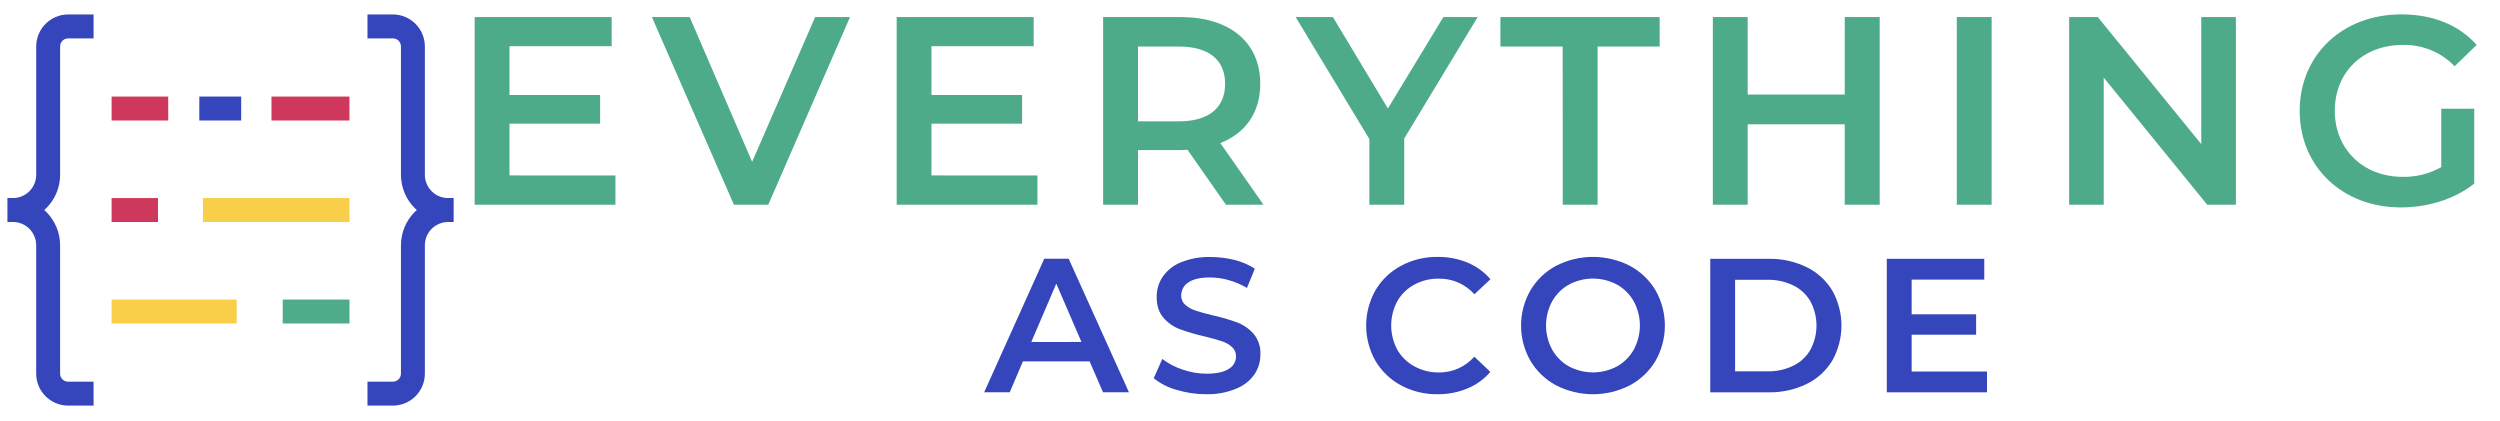
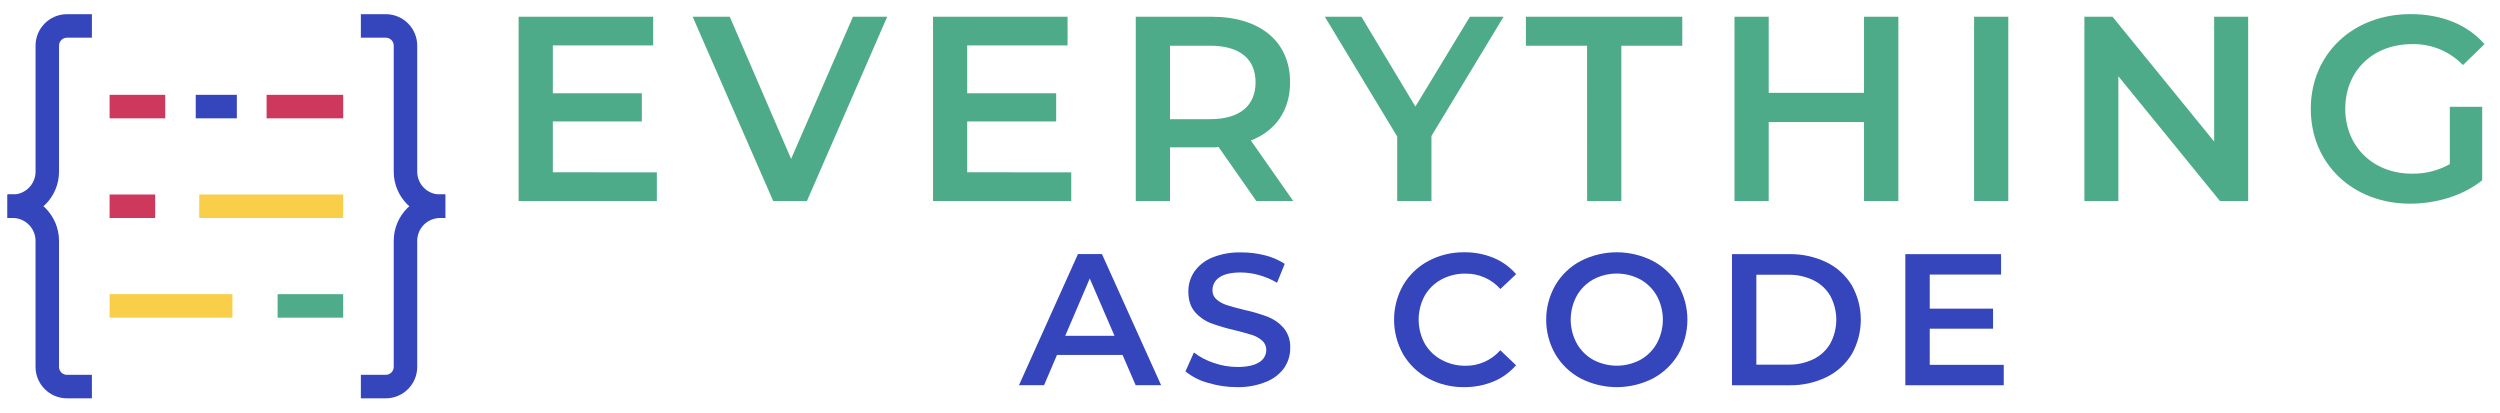
- <svg xmlns="http://www.w3.org/2000/svg" id="Layer_1" data-name="Layer 1" viewBox="0 0 982 165">
+ <svg xmlns="http://www.w3.org/2000/svg" id="Layer_1" data-name="Layer 1" viewBox="0 0 1000 165">
  <defs>
    <style>.cls-1{fill:#3545bc;}.cls-2{fill:#cd385c;}.cls-3{fill:#f9ce48;}.cls-4{fill:#4eac8a;}.cls-5{fill:#4eab8a;}</style>
  </defs>
  <g style="" transform="matrix(0.351834, 0, 0, 0.351834, -77.53481, -4.109225)">
    <path class="cls-1" d="M 234.8 259.53 L 228.93 259.53 L 228.93 232.8 L 234.8 232.8 C 249.159 232.8 260.8 221.159 260.8 206.8 L 260.8 63.52 C 260.827 43.815 276.786 27.844 296.49 27.8 L 324.86 27.8 L 324.86 54.54 L 296.49 54.54 C 291.519 54.54 287.49 58.569 287.49 63.54 L 287.49 206.84 C 287.451 235.924 263.884 259.491 234.8 259.53 Z" />
    <path class="cls-1" d="M 324.86 464.53 L 296.49 464.53 C 276.774 464.502 260.798 448.526 260.77 428.81 L 260.77 285.51 C 260.77 271.151 249.129 259.51 234.77 259.51 L 228.9 259.51 L 228.9 232.8 L 234.77 232.8 C 263.866 232.833 287.442 256.414 287.47 285.51 L 287.47 428.81 C 287.47 433.781 291.499 437.81 296.47 437.81 L 324.84 437.81 Z" />
    <path class="cls-1" d="M 726.58 259.53 L 720.71 259.53 C 691.611 259.502 668.028 235.919 668 206.82 L 668 63.52 C 668 58.549 663.971 54.52 659 54.52 L 630.64 54.52 L 630.64 27.8 L 659 27.8 C 678.715 27.828 694.688 43.805 694.71 63.52 L 694.71 206.82 C 694.71 221.179 706.351 232.82 720.71 232.82 L 726.58 232.82 Z" />
    <path class="cls-1" d="M 659 464.53 L 630.64 464.53 L 630.64 437.79 L 659 437.79 C 663.971 437.79 668 433.761 668 428.79 L 668 285.51 C 668.028 256.411 691.611 232.828 720.71 232.8 L 726.58 232.8 L 726.58 259.53 L 720.71 259.53 C 706.351 259.53 694.71 271.171 694.71 285.53 L 694.71 428.83 C 694.677 448.537 678.707 464.502 659 464.53 Z" />
    <rect class="cls-2" x="523.47" y="119.48" width="87.06" height="26.73" />
    <rect class="cls-1" x="442.9" y="119.48" width="46.73" height="26.73" />
    <rect class="cls-2" x="344.97" y="119.48" width="63.21" height="26.73" />
    <rect class="cls-3" x="446.89" y="232.8" width="163.64" height="26.73" />
    <rect class="cls-2" x="344.97" y="232.8" width="51.8" height="26.73" />
    <rect class="cls-4" x="536" y="346.11" width="74.53" height="26.73" />
    <rect class="cls-3" x="344.97" y="346.11" width="139.65" height="26.73" />
  </g>
-   <g transform="matrix(1, 0, 0, 1, 0, -25)" style="">
-     <path class="cls-1" d="M 428.017 166.967 L 401.795 166.967 L 396.627 179.072 L 386.59 179.072 L 410.185 126.63 L 419.776 126.63 L 443.446 179.072 L 433.259 179.072 Z M 424.795 159.322 L 414.906 136.407 L 405.092 159.332 Z" />
-     <path class="cls-1" d="M 462.134 178.122 C 458.867 177.24 455.819 175.686 453.186 173.56 L 456.556 165.99 C 458.937 167.814 461.611 169.222 464.462 170.152 C 467.493 171.221 470.681 171.775 473.895 171.791 C 477.787 171.791 480.701 171.167 482.619 169.928 C 484.404 168.927 485.508 167.04 485.506 164.993 C 485.544 163.573 484.951 162.209 483.886 161.269 C 482.7 160.231 481.311 159.454 479.807 158.987 C 478.162 158.441 475.915 157.821 473.066 157.125 C 469.774 156.384 466.533 155.432 463.363 154.276 C 460.907 153.338 458.721 151.805 457.003 149.815 C 455.228 147.792 454.34 145.057 454.34 141.612 C 454.313 138.803 455.135 136.051 456.696 133.716 C 458.471 131.177 460.946 129.21 463.819 128.054 C 467.512 126.559 471.476 125.846 475.459 125.959 C 478.632 125.939 481.795 126.321 484.873 127.095 C 487.721 127.781 490.433 128.945 492.89 130.541 L 489.817 138.102 C 487.565 136.769 485.148 135.736 482.629 135.029 C 480.263 134.355 477.817 134.004 475.356 133.986 C 471.511 133.986 468.652 134.628 466.781 135.932 C 465.014 137.052 463.956 139.008 463.987 141.1 C 463.943 142.503 464.535 143.851 465.598 144.769 C 466.795 145.786 468.186 146.553 469.686 147.022 C 471.337 147.574 473.584 148.195 476.427 148.884 C 479.687 149.584 482.892 150.518 486.018 151.678 C 488.479 152.627 490.677 154.153 492.424 156.129 C 494.29 158.4 495.239 161.285 495.088 164.22 C 495.115 167.022 494.29 169.766 492.722 172.089 C 490.924 174.603 488.437 176.542 485.562 177.675 C 481.864 179.197 477.892 179.939 473.895 179.854 C 469.91 179.868 465.945 179.285 462.134 178.122 Z" />
-     <path class="cls-1" d="M 550.314 176.372 C 546.148 174.145 542.675 170.814 540.276 166.744 C 535.409 158.145 535.409 147.623 540.276 139.023 C 542.689 134.951 546.174 131.621 550.351 129.395 C 554.762 127.039 559.7 125.841 564.7 125.913 C 568.731 125.861 572.732 126.624 576.461 128.157 C 579.923 129.599 583 131.831 585.447 134.675 L 579.152 140.597 C 575.611 136.616 570.512 134.373 565.185 134.451 C 561.815 134.399 558.487 135.21 555.519 136.807 C 552.734 138.318 550.425 140.575 548.852 143.325 C 545.662 149.269 545.662 156.414 548.852 162.358 C 550.422 165.111 552.731 167.369 555.519 168.876 C 558.467 170.497 561.783 171.333 565.147 171.306 C 570.488 171.381 575.593 169.111 579.115 165.096 L 585.409 171.083 C 582.956 173.934 579.864 176.167 576.386 177.601 C 572.644 179.135 568.633 179.901 564.589 179.854 C 559.614 179.912 554.704 178.715 550.314 176.372 Z" />
-     <path class="cls-1" d="M 611.258 176.372 C 607.062 174.142 603.563 170.797 601.146 166.707 C 596.241 158.144 596.241 147.623 601.146 139.061 C 603.558 134.966 607.059 131.621 611.258 129.395 C 620.336 124.752 631.093 124.752 640.17 129.395 C 644.361 131.62 647.861 134.95 650.292 139.023 C 655.183 147.616 655.183 158.151 650.292 166.744 C 647.857 170.814 644.357 174.143 640.17 176.372 C 631.093 181.016 620.336 181.016 611.258 176.372 Z M 635.151 168.923 C 637.919 167.38 640.201 165.097 641.744 162.33 C 644.948 156.416 644.948 149.286 641.744 143.372 C 640.196 140.609 637.914 138.327 635.151 136.779 C 629.252 133.639 622.177 133.639 616.277 136.779 C 613.512 138.325 611.23 140.607 609.684 143.372 C 606.48 149.286 606.48 156.416 609.684 162.33 C 611.225 165.099 613.508 167.383 616.277 168.923 C 622.177 172.063 629.252 172.063 635.151 168.923 Z" />
-     <path class="cls-1" d="M 671.792 126.658 L 694.717 126.658 C 699.87 126.565 704.973 127.681 709.616 129.917 C 713.803 131.953 717.314 135.153 719.728 139.135 C 724.52 147.675 724.52 158.092 719.728 166.632 C 717.313 170.61 713.801 173.807 709.616 175.841 C 704.974 178.081 699.87 179.198 694.717 179.1 L 671.792 179.1 Z M 694.261 170.859 C 697.771 170.935 701.248 170.179 704.411 168.653 C 707.236 167.274 709.583 165.082 711.152 162.358 C 714.306 156.432 714.306 149.326 711.152 143.4 C 709.582 140.679 707.235 138.49 704.411 137.114 C 701.249 135.586 697.771 134.826 694.261 134.898 L 681.541 134.898 L 681.541 170.859 Z" />
-     <path class="cls-1" d="M 780.495 170.934 L 780.495 179.1 L 741.135 179.1 L 741.135 126.658 L 779.424 126.658 L 779.424 134.824 L 750.894 134.824 L 750.894 148.456 L 776.221 148.456 L 776.221 156.473 L 750.894 156.473 L 750.894 170.934 Z" />
-   </g>
-   <g>
-     <path class="cls-5" d="M 241.74 68.936 L 241.74 80.417 L 186.448 80.417 L 186.448 6.697 L 240.259 6.697 L 240.259 18.15 L 200.136 18.15 L 200.136 37.314 L 235.734 37.314 L 235.734 48.581 L 200.136 48.581 L 200.136 68.908 Z" />
-     <path class="cls-5" d="M 333.886 6.697 L 301.771 80.417 L 288.288 80.417 L 256.061 6.697 L 270.903 6.697 L 295.439 63.563 L 320.189 6.697 Z" />
-     <path class="cls-5" d="M 407.503 68.936 L 407.503 80.417 L 352.212 80.417 L 352.212 6.697 L 406.032 6.697 L 406.032 18.15 L 365.881 18.15 L 365.881 37.314 L 401.469 37.314 L 401.469 48.581 L 365.881 48.581 L 365.881 68.908 Z" />
-     <path class="cls-5" d="M 481.539 80.417 L 466.445 58.823 C 465.502 58.916 464.553 58.954 463.605 58.935 L 447.003 58.935 L 447.003 80.417 L 433.306 80.417 L 433.306 6.697 L 463.652 6.697 C 483.029 6.697 495.032 16.595 495.032 32.919 C 495.032 44.092 489.342 52.296 479.342 56.197 L 496.298 80.407 Z M 463.009 18.281 L 447.003 18.281 L 447.003 47.668 L 463.009 47.668 C 475.012 47.668 481.223 42.184 481.223 32.919 C 481.223 23.654 475.012 18.281 463.009 18.281 Z" />
-     <path class="cls-5" d="M 551.581 54.4 L 551.581 80.417 L 537.883 80.417 L 537.883 54.614 L 508.924 6.697 L 523.562 6.697 L 545.156 42.612 L 566.954 6.697 L 580.428 6.697 Z" />
-     <path class="cls-5" d="M 613.819 18.281 L 589.357 18.281 L 589.357 6.697 L 651.912 6.697 L 651.912 18.281 L 627.535 18.281 L 627.535 80.417 L 613.847 80.417 Z" />
-     <path class="cls-5" d="M 738.342 6.697 L 738.342 80.417 L 724.607 80.417 L 724.607 48.823 L 686.486 48.823 L 686.486 80.417 L 672.798 80.417 L 672.798 6.697 L 686.486 6.697 L 686.486 37.137 L 724.607 37.137 L 724.607 6.697 Z" />
-     <path class="cls-5" d="M 768.632 6.697 L 782.32 6.697 L 782.32 80.417 L 768.632 80.417 Z" />
-     <path class="cls-5" d="M 878.266 6.697 L 878.266 80.417 L 866.999 80.417 L 826.345 30.498 L 826.345 80.417 L 812.759 80.417 L 812.759 6.697 L 824.008 6.697 L 864.662 56.616 L 864.662 6.697 Z" />
-     <path class="cls-5" d="M 958.932 42.714 L 971.884 42.714 L 971.884 72.092 C 964.202 78.312 953.457 81.469 943.018 81.469 C 920.159 81.469 903.314 65.565 903.314 43.562 C 903.314 21.558 920.159 5.645 943.223 5.645 C 955.542 5.645 965.869 9.751 972.815 17.648 L 964.183 26.028 C 958.877 20.516 951.506 17.476 943.856 17.648 C 928.166 17.648 917.104 28.291 917.104 43.562 C 917.104 58.507 928.166 69.466 943.754 69.466 C 949.064 69.566 954.304 68.245 958.932 65.639 Z" />
+   <g transform="matrix(1, 0, 0, 1, 21, 0)">
+     <g transform="matrix(1, 0, 0, 1, 0, -25)" style="">
+       <path class="cls-1" d="M 428.017 166.967 L 401.795 166.967 L 396.627 179.072 L 386.59 179.072 L 410.185 126.63 L 419.776 126.63 L 443.446 179.072 L 433.259 179.072 Z M 424.795 159.322 L 414.906 136.407 L 405.092 159.332 Z" />
+       <path class="cls-1" d="M 462.134 178.122 C 458.867 177.24 455.819 175.686 453.186 173.56 L 456.556 165.99 C 458.937 167.814 461.611 169.222 464.462 170.152 C 467.493 171.221 470.681 171.775 473.895 171.791 C 477.787 171.791 480.701 171.167 482.619 169.928 C 484.404 168.927 485.508 167.04 485.506 164.993 C 485.544 163.573 484.951 162.209 483.886 161.269 C 482.7 160.231 481.311 159.454 479.807 158.987 C 478.162 158.441 475.915 157.821 473.066 157.125 C 469.774 156.384 466.533 155.432 463.363 154.276 C 460.907 153.338 458.721 151.805 457.003 149.815 C 455.228 147.792 454.34 145.057 454.34 141.612 C 454.313 138.803 455.135 136.051 456.696 133.716 C 458.471 131.177 460.946 129.21 463.819 128.054 C 467.512 126.559 471.476 125.846 475.459 125.959 C 478.632 125.939 481.795 126.321 484.873 127.095 C 487.721 127.781 490.433 128.945 492.89 130.541 L 489.817 138.102 C 487.565 136.769 485.148 135.736 482.629 135.029 C 480.263 134.355 477.817 134.004 475.356 133.986 C 471.511 133.986 468.652 134.628 466.781 135.932 C 465.014 137.052 463.956 139.008 463.987 141.1 C 463.943 142.503 464.535 143.851 465.598 144.769 C 466.795 145.786 468.186 146.553 469.686 147.022 C 471.337 147.574 473.584 148.195 476.427 148.884 C 479.687 149.584 482.892 150.518 486.018 151.678 C 488.479 152.627 490.677 154.153 492.424 156.129 C 494.29 158.4 495.239 161.285 495.088 164.22 C 495.115 167.022 494.29 169.766 492.722 172.089 C 490.924 174.603 488.437 176.542 485.562 177.675 C 481.864 179.197 477.892 179.939 473.895 179.854 C 469.91 179.868 465.945 179.285 462.134 178.122 Z" />
+       <path class="cls-1" d="M 550.314 176.372 C 546.148 174.145 542.675 170.814 540.276 166.744 C 535.409 158.145 535.409 147.623 540.276 139.023 C 542.689 134.951 546.174 131.621 550.351 129.395 C 554.762 127.039 559.7 125.841 564.7 125.913 C 568.731 125.861 572.732 126.624 576.461 128.157 C 579.923 129.599 583 131.831 585.447 134.675 L 579.152 140.597 C 575.611 136.616 570.512 134.373 565.185 134.451 C 561.815 134.399 558.487 135.21 555.519 136.807 C 552.734 138.318 550.425 140.575 548.852 143.325 C 545.662 149.269 545.662 156.414 548.852 162.358 C 550.422 165.111 552.731 167.369 555.519 168.876 C 558.467 170.497 561.783 171.333 565.147 171.306 C 570.488 171.381 575.593 169.111 579.115 165.096 L 585.409 171.083 C 582.956 173.934 579.864 176.167 576.386 177.601 C 572.644 179.135 568.633 179.901 564.589 179.854 C 559.614 179.912 554.704 178.715 550.314 176.372 Z" />
+       <path class="cls-1" d="M 611.258 176.372 C 607.062 174.142 603.563 170.797 601.146 166.707 C 596.241 158.144 596.241 147.623 601.146 139.061 C 603.558 134.966 607.059 131.621 611.258 129.395 C 620.336 124.752 631.093 124.752 640.17 129.395 C 644.361 131.62 647.861 134.95 650.292 139.023 C 655.183 147.616 655.183 158.151 650.292 166.744 C 647.857 170.814 644.357 174.143 640.17 176.372 C 631.093 181.016 620.336 181.016 611.258 176.372 Z M 635.151 168.923 C 637.919 167.38 640.201 165.097 641.744 162.33 C 644.948 156.416 644.948 149.286 641.744 143.372 C 640.196 140.609 637.914 138.327 635.151 136.779 C 629.252 133.639 622.177 133.639 616.277 136.779 C 613.512 138.325 611.23 140.607 609.684 143.372 C 606.48 149.286 606.48 156.416 609.684 162.33 C 611.225 165.099 613.508 167.383 616.277 168.923 C 622.177 172.063 629.252 172.063 635.151 168.923 Z" />
+       <path class="cls-1" d="M 671.792 126.658 L 694.717 126.658 C 699.87 126.565 704.973 127.681 709.616 129.917 C 713.803 131.953 717.314 135.153 719.728 139.135 C 724.52 147.675 724.52 158.092 719.728 166.632 C 717.313 170.61 713.801 173.807 709.616 175.841 C 704.974 178.081 699.87 179.198 694.717 179.1 L 671.792 179.1 Z M 694.261 170.859 C 697.771 170.935 701.248 170.179 704.411 168.653 C 707.236 167.274 709.583 165.082 711.152 162.358 C 714.306 156.432 714.306 149.326 711.152 143.4 C 709.582 140.679 707.235 138.49 704.411 137.114 C 701.249 135.586 697.771 134.826 694.261 134.898 L 681.541 134.898 L 681.541 170.859 Z" />
+       <path class="cls-1" d="M 780.495 170.934 L 780.495 179.1 L 741.135 179.1 L 741.135 126.658 L 779.424 126.658 L 779.424 134.824 L 750.894 134.824 L 750.894 148.456 L 776.221 148.456 L 776.221 156.473 L 750.894 156.473 L 750.894 170.934 Z" />
+     </g>
+     <g>
+       <path class="cls-5" d="M 241.74 68.936 L 241.74 80.417 L 186.448 80.417 L 186.448 6.697 L 240.259 6.697 L 240.259 18.15 L 200.136 18.15 L 200.136 37.314 L 235.734 37.314 L 235.734 48.581 L 200.136 48.581 L 200.136 68.908 Z" />
+       <path class="cls-5" d="M 333.886 6.697 L 301.771 80.417 L 288.288 80.417 L 256.061 6.697 L 270.903 6.697 L 295.439 63.563 L 320.189 6.697 Z" />
+       <path class="cls-5" d="M 407.503 68.936 L 407.503 80.417 L 352.212 80.417 L 352.212 6.697 L 406.032 6.697 L 406.032 18.15 L 365.881 18.15 L 365.881 37.314 L 401.469 37.314 L 401.469 48.581 L 365.881 48.581 L 365.881 68.908 Z" />
+       <path class="cls-5" d="M 481.539 80.417 L 466.445 58.823 C 465.502 58.916 464.553 58.954 463.605 58.935 L 447.003 58.935 L 447.003 80.417 L 433.306 80.417 L 433.306 6.697 L 463.652 6.697 C 483.029 6.697 495.032 16.595 495.032 32.919 C 495.032 44.092 489.342 52.296 479.342 56.197 L 496.298 80.407 Z M 463.009 18.281 L 447.003 18.281 L 447.003 47.668 L 463.009 47.668 C 475.012 47.668 481.223 42.184 481.223 32.919 C 481.223 23.654 475.012 18.281 463.009 18.281 Z" />
+       <path class="cls-5" d="M 551.581 54.4 L 551.581 80.417 L 537.883 80.417 L 537.883 54.614 L 508.924 6.697 L 523.562 6.697 L 545.156 42.612 L 566.954 6.697 L 580.428 6.697 Z" />
+       <path class="cls-5" d="M 613.819 18.281 L 589.357 18.281 L 589.357 6.697 L 651.912 6.697 L 651.912 18.281 L 627.535 18.281 L 627.535 80.417 L 613.847 80.417 Z" />
+       <path class="cls-5" d="M 738.342 6.697 L 738.342 80.417 L 724.607 80.417 L 724.607 48.823 L 686.486 48.823 L 686.486 80.417 L 672.798 80.417 L 672.798 6.697 L 686.486 6.697 L 686.486 37.137 L 724.607 37.137 L 724.607 6.697 Z" />
+       <path class="cls-5" d="M 768.632 6.697 L 782.32 6.697 L 782.32 80.417 L 768.632 80.417 Z" />
+       <path class="cls-5" d="M 878.266 6.697 L 878.266 80.417 L 866.999 80.417 L 826.345 30.498 L 826.345 80.417 L 812.759 80.417 L 812.759 6.697 L 824.008 6.697 L 864.662 56.616 L 864.662 6.697 Z" />
+       <path class="cls-5" d="M 958.932 42.714 L 971.884 42.714 L 971.884 72.092 C 964.202 78.312 953.457 81.469 943.018 81.469 C 920.159 81.469 903.314 65.565 903.314 43.562 C 903.314 21.558 920.159 5.645 943.223 5.645 C 955.542 5.645 965.869 9.751 972.815 17.648 L 964.183 26.028 C 958.877 20.516 951.506 17.476 943.856 17.648 C 928.166 17.648 917.104 28.291 917.104 43.562 C 917.104 58.507 928.166 69.466 943.754 69.466 C 949.064 69.566 954.304 68.245 958.932 65.639 Z" />
+     </g>
  </g>
</svg>
